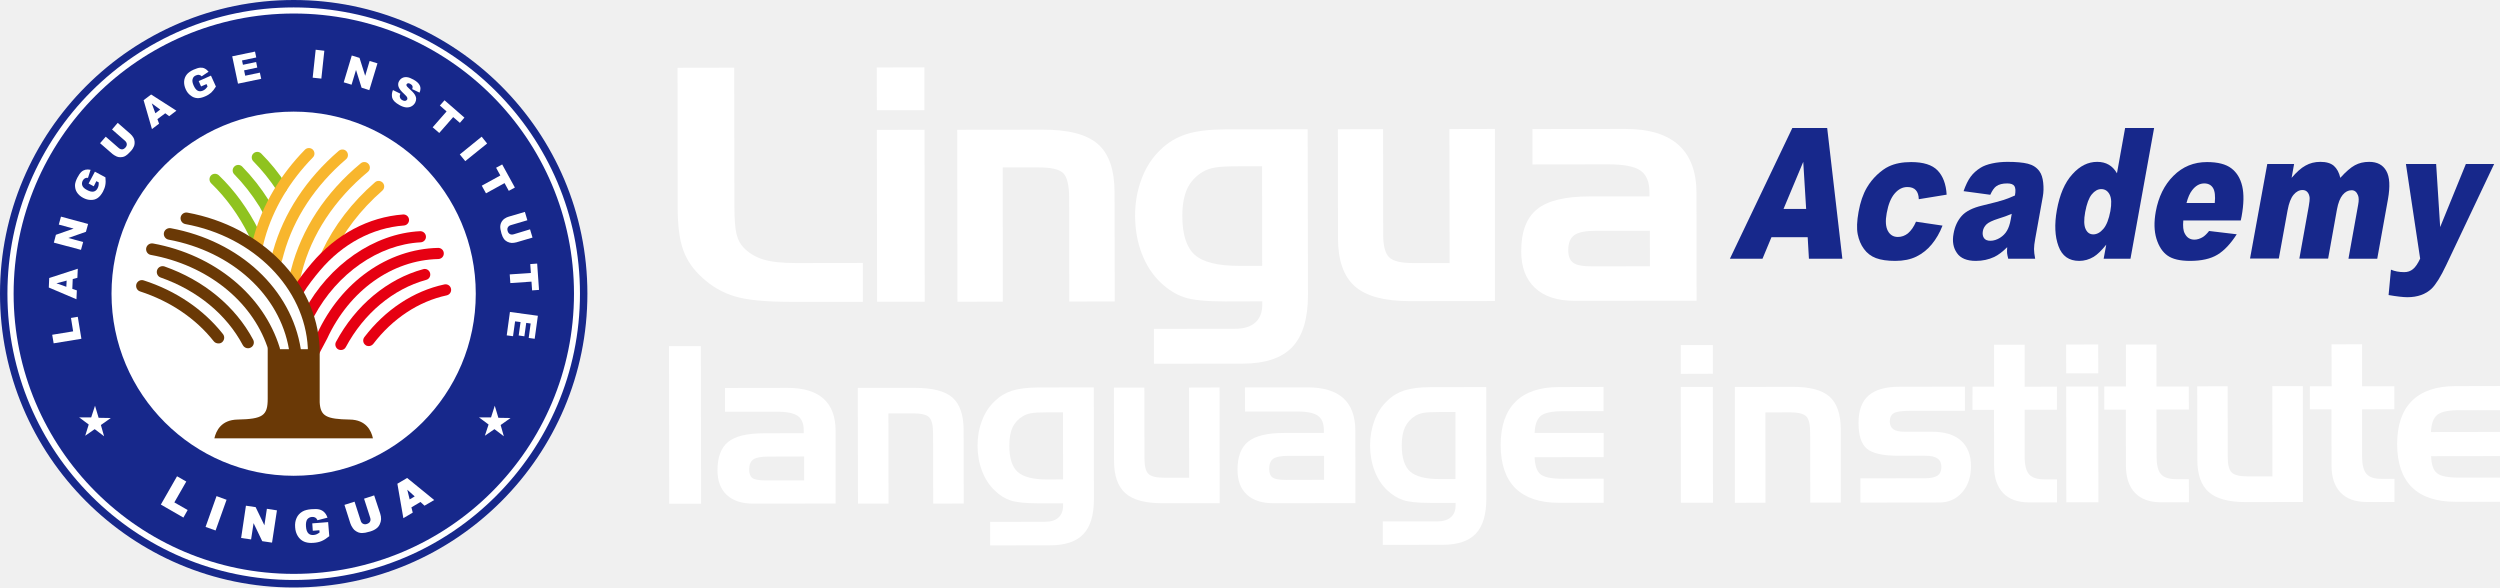
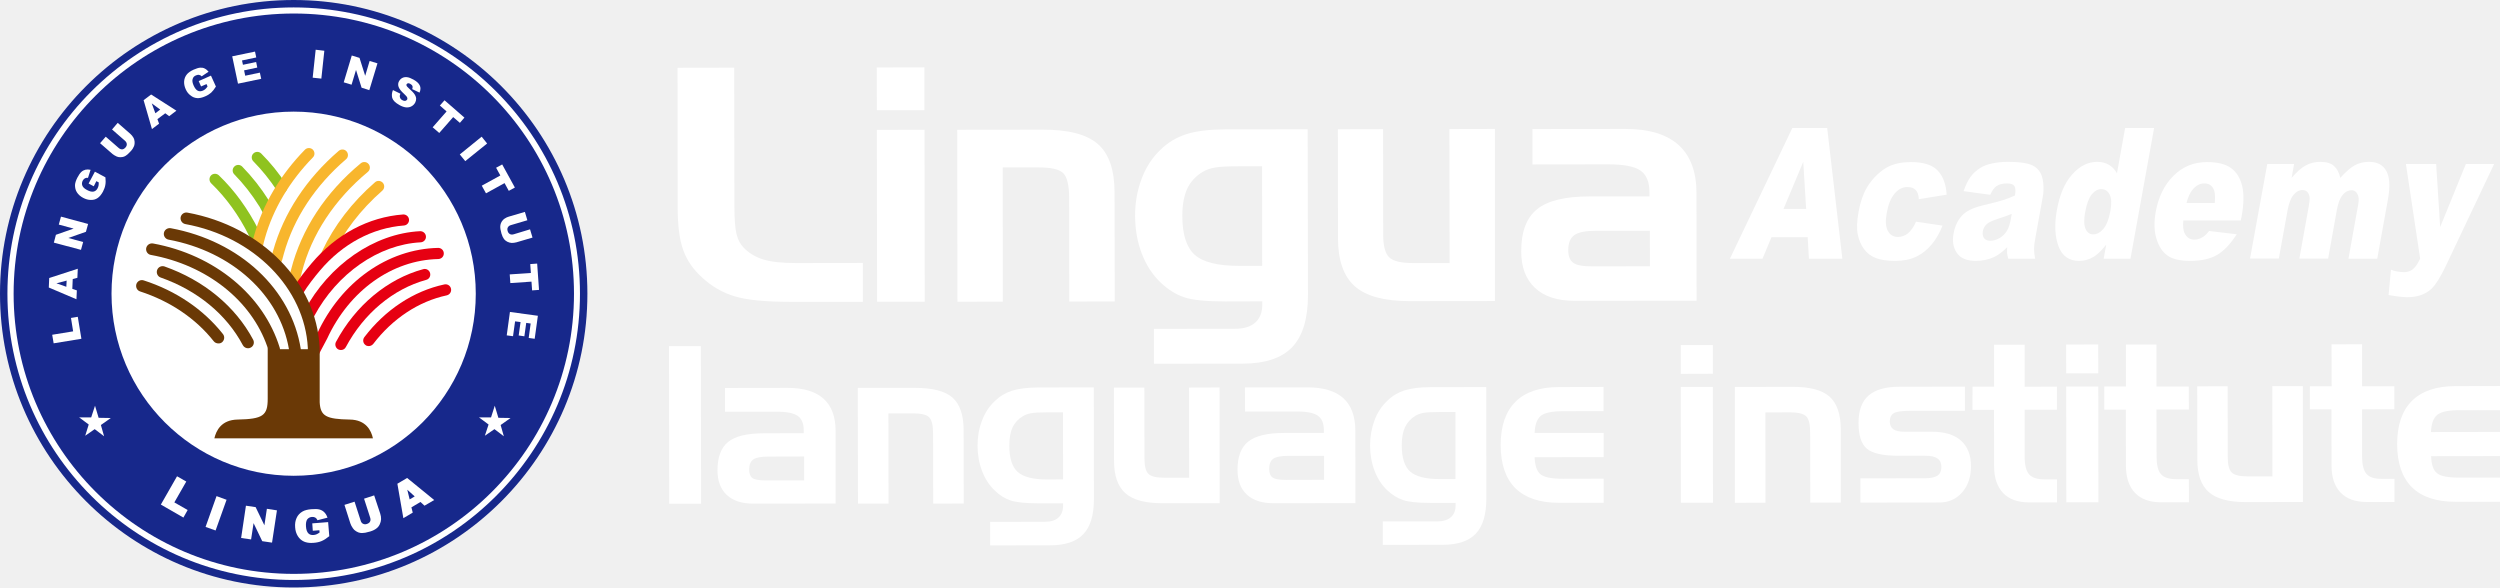
<svg xmlns="http://www.w3.org/2000/svg" viewBox="0 0 242.34 56.95">
  <g>
    <g>
-       <path fill="#17288B" d="M175.23,22.99h-3.51l-0.87,2.09h-3.16l6.05-12.67h3.38l1.47,12.67h-3.24L175.23,22.99z M175.08,20.25 l-0.28-4.56l-1.91,4.56H175.08z" />
-       <path fill="#17288B" d="M185.73,21.49l2.57,0.38c-0.27,0.7-0.62,1.3-1.04,1.81c-0.42,0.51-0.92,0.91-1.49,1.19 c-0.57,0.28-1.25,0.42-2.05,0.42c-0.77,0-1.39-0.09-1.87-0.27c-0.48-0.18-0.87-0.48-1.16-0.88c-0.3-0.4-0.5-0.88-0.61-1.43 c-0.11-0.55-0.08-1.27,0.08-2.17c0.17-0.95,0.44-1.73,0.81-2.36c0.27-0.46,0.6-0.87,0.99-1.24c0.39-0.36,0.77-0.64,1.14-0.81 c0.59-0.28,1.31-0.42,2.16-0.42c1.18,0,2.04,0.27,2.56,0.81c0.52,0.54,0.82,1.32,0.88,2.35l-2.7,0.44 c-0.01-0.39-0.11-0.69-0.29-0.88c-0.18-0.2-0.45-0.3-0.82-0.3c-0.46,0-0.87,0.21-1.23,0.63c-0.36,0.42-0.62,1.05-0.77,1.9 c-0.14,0.75-0.1,1.32,0.11,1.72c0.21,0.39,0.54,0.59,0.97,0.59c0.36,0,0.69-0.12,0.98-0.35 C185.27,22.34,185.52,21.98,185.73,21.49z" />
-       <path fill="#17288B" d="M192.93,18.88l-2.59-0.35c0.21-0.59,0.43-1.05,0.68-1.39c0.25-0.34,0.57-0.63,0.97-0.88 c0.29-0.18,0.66-0.32,1.13-0.42c0.46-0.1,0.96-0.15,1.48-0.15c0.83,0,1.49,0.06,1.97,0.18c0.48,0.12,0.86,0.36,1.13,0.74 c0.19,0.26,0.31,0.63,0.36,1.1c0.05,0.48,0.04,0.93-0.04,1.36l-0.73,4.05c-0.08,0.43-0.12,0.77-0.12,1.02 c0,0.25,0.04,0.56,0.11,0.94h-2.61c-0.06-0.24-0.1-0.42-0.11-0.54c-0.01-0.12-0.01-0.32,0.01-0.58c-0.44,0.44-0.86,0.76-1.26,0.95 c-0.54,0.25-1.13,0.38-1.78,0.38c-0.86,0-1.48-0.25-1.83-0.76c-0.36-0.51-0.47-1.13-0.33-1.88c0.12-0.7,0.39-1.27,0.79-1.72 c0.4-0.45,1.06-0.78,1.97-1c1.09-0.26,1.8-0.45,2.13-0.56c0.33-0.11,0.68-0.25,1.06-0.42c0.08-0.43,0.06-0.73-0.05-0.91 c-0.11-0.17-0.34-0.26-0.7-0.26c-0.45,0-0.81,0.09-1.07,0.28C193.3,18.21,193.11,18.48,192.93,18.88z M195.01,20.73 c-0.41,0.17-0.84,0.33-1.28,0.46c-0.6,0.19-0.99,0.38-1.17,0.56c-0.19,0.19-0.31,0.41-0.35,0.65c-0.05,0.28-0.01,0.5,0.11,0.68 c0.12,0.17,0.33,0.26,0.62,0.26c0.31,0,0.62-0.1,0.92-0.28c0.3-0.19,0.53-0.42,0.69-0.7c0.16-0.27,0.28-0.63,0.36-1.07 L195.01,20.73z" />
-       <path fill="#17288B" d="M208.81,12.41l-2.29,12.67h-2.6l0.25-1.36c-0.47,0.58-0.87,0.96-1.21,1.17c-0.45,0.27-0.92,0.4-1.41,0.4 c-0.99,0-1.66-0.47-2.01-1.43c-0.35-0.95-0.4-2.1-0.16-3.47c0.27-1.52,0.77-2.69,1.5-3.49c0.72-0.81,1.52-1.21,2.41-1.21 c0.43,0,0.81,0.09,1.13,0.28c0.32,0.19,0.58,0.46,0.79,0.83l0.79-4.39H208.81z M204.57,20.47c0.13-0.72,0.11-1.26-0.07-1.61 c-0.18-0.35-0.45-0.53-0.82-0.53c-0.32,0-0.63,0.17-0.91,0.51c-0.28,0.34-0.49,0.91-0.64,1.71c-0.14,0.75-0.12,1.3,0.04,1.65 c0.16,0.35,0.41,0.52,0.74,0.52c0.35,0,0.68-0.18,0.98-0.53C204.2,21.83,204.42,21.26,204.57,20.47z" />
-       <path fill="#17288B" d="M217.21,21.37h-5.57c-0.05,0.56-0.01,0.99,0.14,1.26c0.2,0.4,0.51,0.6,0.94,0.6 c0.27,0,0.55-0.09,0.83-0.26c0.17-0.11,0.37-0.3,0.59-0.58l2.68,0.32c-0.59,0.92-1.21,1.58-1.87,1.98c-0.66,0.4-1.55,0.6-2.66,0.6 c-0.96,0-1.69-0.17-2.17-0.51c-0.49-0.34-0.85-0.89-1.08-1.63c-0.23-0.75-0.25-1.62-0.07-2.63c0.26-1.43,0.83-2.6,1.72-3.48 c0.89-0.89,1.97-1.33,3.25-1.33c1.04,0,1.82,0.2,2.35,0.6c0.53,0.4,0.88,0.97,1.06,1.73c0.18,0.76,0.16,1.74-0.06,2.95 L217.21,21.37z M214.69,19.68c0.07-0.68,0.01-1.17-0.17-1.46c-0.18-0.29-0.46-0.44-0.85-0.44c-0.44,0-0.84,0.22-1.18,0.67 c-0.22,0.28-0.4,0.69-0.54,1.23H214.69z" />
-       <path fill="#17288B" d="M219.78,15.9h2.6l-0.24,1.34c0.48-0.56,0.92-0.96,1.35-1.19c0.42-0.24,0.9-0.36,1.44-0.36 c0.58,0,1.01,0.13,1.31,0.39c0.29,0.26,0.5,0.64,0.62,1.16c0.54-0.6,1.02-1.01,1.41-1.22c0.4-0.22,0.86-0.33,1.39-0.33 c0.78,0,1.33,0.29,1.66,0.88c0.33,0.58,0.38,1.5,0.16,2.74l-1.04,5.77h-2.79l0.94-5.23c0.08-0.41,0.07-0.72-0.02-0.93 c-0.13-0.32-0.33-0.48-0.61-0.48c-0.33,0-0.62,0.15-0.87,0.45c-0.25,0.3-0.44,0.78-0.56,1.44l-0.85,4.74h-2.79l0.91-5.06 c0.07-0.4,0.1-0.68,0.09-0.82c-0.02-0.23-0.09-0.42-0.21-0.56c-0.12-0.14-0.28-0.21-0.48-0.21c-0.32,0-0.61,0.15-0.87,0.46 c-0.26,0.31-0.45,0.8-0.58,1.5l-0.85,4.68h-2.79L219.78,15.9z" />
-       <path fill="#17288B" d="M233.22,15.9h2.93l0.39,6.11l2.49-6.11h2.74l-4.65,9.81c-0.53,1.12-1,1.87-1.41,2.27 c-0.58,0.55-1.37,0.83-2.35,0.83c-0.4,0-1.01-0.07-1.82-0.21l0.23-2.46c0.37,0.16,0.8,0.24,1.29,0.24c0.33,0,0.61-0.1,0.84-0.29 c0.24-0.19,0.47-0.53,0.7-1.02L233.22,15.9z" />
+       <path fill="#FFFFFF" d="M175.23,22.99h-3.51l-0.87,2.09h-3.16l6.05-12.67h3.38l1.47,12.67h-3.24L175.23,22.99z M175.08,20.25 l-0.28-4.56l-1.91,4.56H175.08z" />
+       <path fill="#FFFFFF" d="M185.73,21.49l2.57,0.38c-0.27,0.7-0.62,1.3-1.04,1.81c-0.42,0.51-0.92,0.91-1.49,1.19 c-0.57,0.28-1.25,0.42-2.05,0.42c-0.77,0-1.39-0.09-1.87-0.27c-0.48-0.18-0.87-0.48-1.16-0.88c-0.3-0.4-0.5-0.88-0.61-1.43 c-0.11-0.55-0.08-1.27,0.08-2.17c0.17-0.95,0.44-1.73,0.81-2.36c0.27-0.46,0.6-0.87,0.99-1.24c0.39-0.36,0.77-0.64,1.14-0.81 c0.59-0.28,1.31-0.42,2.16-0.42c1.18,0,2.04,0.27,2.56,0.81c0.52,0.54,0.82,1.32,0.88,2.35l-2.7,0.44 c-0.01-0.39-0.11-0.69-0.29-0.88c-0.18-0.2-0.45-0.3-0.82-0.3c-0.46,0-0.87,0.21-1.23,0.63c-0.36,0.42-0.62,1.05-0.77,1.9 c-0.14,0.75-0.1,1.32,0.11,1.72c0.21,0.39,0.54,0.59,0.97,0.59c0.36,0,0.69-0.12,0.98-0.35 C185.27,22.34,185.52,21.98,185.73,21.49z" />
+       <path fill="#FFFFFF" d="M192.93,18.88l-2.59-0.35c0.21-0.59,0.43-1.05,0.68-1.39c0.25-0.34,0.57-0.63,0.97-0.88 c0.29-0.18,0.66-0.32,1.13-0.42c0.46-0.1,0.96-0.15,1.48-0.15c0.83,0,1.49,0.06,1.97,0.18c0.48,0.12,0.86,0.36,1.13,0.74 c0.19,0.26,0.31,0.63,0.36,1.1c0.05,0.48,0.04,0.93-0.04,1.36l-0.73,4.05c-0.08,0.43-0.12,0.77-0.12,1.02 c0,0.25,0.04,0.56,0.11,0.94h-2.61c-0.06-0.24-0.1-0.42-0.11-0.54c-0.01-0.12-0.01-0.32,0.01-0.58c-0.44,0.44-0.86,0.76-1.26,0.95 c-0.54,0.25-1.13,0.38-1.78,0.38c-0.86,0-1.48-0.25-1.83-0.76c-0.36-0.51-0.47-1.13-0.33-1.88c0.12-0.7,0.39-1.27,0.79-1.72 c0.4-0.45,1.06-0.78,1.97-1c1.09-0.26,1.8-0.45,2.13-0.56c0.33-0.11,0.68-0.25,1.06-0.42c0.08-0.43,0.06-0.73-0.05-0.91 c-0.11-0.17-0.34-0.26-0.7-0.26c-0.45,0-0.81,0.09-1.07,0.28C193.3,18.21,193.11,18.48,192.93,18.88z M195.01,20.73 c-0.41,0.17-0.84,0.33-1.28,0.46c-0.6,0.19-0.99,0.38-1.17,0.56c-0.19,0.19-0.31,0.41-0.35,0.65c-0.05,0.28-0.01,0.5,0.11,0.68 c0.12,0.17,0.33,0.26,0.62,0.26c0.31,0,0.62-0.1,0.92-0.28c0.3-0.19,0.53-0.42,0.69-0.7c0.16-0.27,0.28-0.63,0.36-1.07 L195.01,20.73z" />
+       <path fill="#FFFFFF" d="M208.81,12.41l-2.29,12.67h-2.6l0.25-1.36c-0.47,0.58-0.87,0.96-1.21,1.17c-0.45,0.27-0.92,0.4-1.41,0.4 c-0.99,0-1.66-0.47-2.01-1.43c-0.35-0.95-0.4-2.1-0.16-3.47c0.27-1.52,0.77-2.69,1.5-3.49c0.72-0.81,1.52-1.21,2.41-1.21 c0.43,0,0.81,0.09,1.13,0.28c0.32,0.19,0.58,0.46,0.79,0.83l0.79-4.39H208.81z M204.57,20.47c0.13-0.72,0.11-1.26-0.07-1.61 c-0.18-0.35-0.45-0.53-0.82-0.53c-0.32,0-0.63,0.17-0.91,0.51c-0.28,0.34-0.49,0.91-0.64,1.71c-0.14,0.75-0.12,1.3,0.04,1.65 c0.16,0.35,0.41,0.52,0.74,0.52c0.35,0,0.68-0.18,0.98-0.53C204.2,21.83,204.42,21.26,204.57,20.47z" />
+       <path fill="#FFFFFF" d="M217.21,21.37h-5.57c-0.05,0.56-0.01,0.99,0.14,1.26c0.2,0.4,0.51,0.6,0.94,0.6 c0.27,0,0.55-0.09,0.83-0.26c0.17-0.11,0.37-0.3,0.59-0.58l2.68,0.32c-0.59,0.92-1.21,1.58-1.87,1.98c-0.66,0.4-1.55,0.6-2.66,0.6 c-0.96,0-1.69-0.17-2.17-0.51c-0.49-0.34-0.85-0.89-1.08-1.63c-0.23-0.75-0.25-1.62-0.07-2.63c0.26-1.43,0.83-2.6,1.72-3.48 c0.89-0.89,1.97-1.33,3.25-1.33c1.04,0,1.82,0.2,2.35,0.6c0.53,0.4,0.88,0.97,1.06,1.73c0.18,0.76,0.16,1.74-0.06,2.95 L217.21,21.37z M214.69,19.68c0.07-0.68,0.01-1.17-0.17-1.46c-0.18-0.29-0.46-0.44-0.85-0.44c-0.44,0-0.84,0.22-1.18,0.67 c-0.22,0.28-0.4,0.69-0.54,1.23H214.69z" />
+       <path fill="#FFFFFF" d="M219.78,15.9h2.6l-0.24,1.34c0.48-0.56,0.92-0.96,1.35-1.19c0.42-0.24,0.9-0.36,1.44-0.36 c0.58,0,1.01,0.13,1.31,0.39c0.29,0.26,0.5,0.64,0.62,1.16c0.54-0.6,1.02-1.01,1.41-1.22c0.4-0.22,0.86-0.33,1.39-0.33 c0.78,0,1.33,0.29,1.66,0.88c0.33,0.58,0.38,1.5,0.16,2.74l-1.04,5.77h-2.79l0.94-5.23c0.08-0.41,0.07-0.72-0.02-0.93 c-0.13-0.32-0.33-0.48-0.61-0.48c-0.33,0-0.62,0.15-0.87,0.45c-0.25,0.3-0.44,0.78-0.56,1.44l-0.85,4.74h-2.79l0.91-5.06 c0.07-0.4,0.1-0.68,0.09-0.82c-0.02-0.23-0.09-0.42-0.21-0.56c-0.12-0.14-0.28-0.21-0.48-0.21c-0.32,0-0.61,0.15-0.87,0.46 c-0.26,0.31-0.45,0.8-0.58,1.5l-0.85,4.68h-2.79L219.78,15.9z" />
+       <path fill="#FFFFFF" d="M233.22,15.9h2.93l0.39,6.11l2.49-6.11h2.74l-4.65,9.81c-0.53,1.12-1,1.87-1.41,2.27 c-0.58,0.55-1.37,0.83-2.35,0.83c-0.4,0-1.01-0.07-1.82-0.21l0.23-2.46c0.37,0.16,0.8,0.24,1.29,0.24c0.33,0,0.61-0.1,0.84-0.29 c0.24-0.19,0.47-0.53,0.7-1.02L233.22,15.9z" />
    </g>
    <g>
      <g>
        <g>
          <g>
            <g>
              <g>
                <path fill="#FFFFFF" d="M76.67,29.26c-2.43,0-4.25-0.17-5.43-0.53c-1.19-0.35-2.24-0.96-3.18-1.83 c-0.87-0.79-1.48-1.67-1.83-2.66c-0.36-0.99-0.54-2.37-0.54-4.17l-0.01-13.5l5.49-0.01l0.02,13.35c0,1.33,0.07,2.26,0.21,2.8 c0.14,0.55,0.37,0.98,0.7,1.31c0.52,0.54,1.16,0.91,1.92,1.14c0.76,0.23,1.81,0.34,3.15,0.34l6.47-0.01l0,3.77L76.67,29.26z" />
              </g>
            </g>
            <g>
              <g>
                <path fill="#FFFFFF" d="M89.61,10.68l-4.61,0l-0.01-4.14l4.62-0.01L89.61,10.68z M89.64,29.25l-4.62,0L85,12.59l4.62-0.01 L89.64,29.25z" />
              </g>
            </g>
            <g>
              <g>
                <path fill="#FFFFFF" d="M92.79,12.58l8.28-0.01c2.5-0.01,4.29,0.46,5.36,1.4c1.07,0.94,1.61,2.5,1.61,4.69l0.02,10.56 l-4.41,0.01l-0.01-10.02c0-1.25-0.2-2.06-0.58-2.43c-0.39-0.37-1.16-0.55-2.32-0.55l-3.54,0l0.01,13.01l-4.4,0.01 L92.79,12.58z" />
              </g>
            </g>
            <g>
              <g>
                <path fill="#FFFFFF" d="M126.79,28.6c0,2.28-0.51,3.97-1.52,5.04c-1.02,1.07-2.61,1.6-4.77,1.61l-8.64,0.01l0-3.38l7.88-0.01 c0.84,0,1.49-0.2,1.95-0.61c0.45-0.41,0.68-1,0.67-1.77v-0.28l-3.58,0.01c-1.86,0-3.19-0.13-4.01-0.41 c-0.81-0.28-1.56-0.75-2.26-1.42c-0.79-0.75-1.4-1.69-1.83-2.81c-0.43-1.12-0.64-2.34-0.65-3.65c0-1.29,0.21-2.49,0.64-3.61 c0.42-1.12,1.03-2.05,1.82-2.8c0.71-0.7,1.54-1.2,2.5-1.51c0.96-0.31,2.21-0.46,3.75-0.47l8.02-0.01L126.79,28.6z M120.06,25.77h2.29l-0.01-9.65l-2.29,0c-1.1,0-1.87,0.04-2.32,0.13c-0.44,0.08-0.83,0.22-1.16,0.42 c-0.68,0.41-1.17,0.96-1.49,1.63c-0.31,0.68-0.47,1.55-0.47,2.64c0,1.78,0.4,3.03,1.2,3.76 C116.61,25.41,118.03,25.77,120.06,25.77z" />
              </g>
            </g>
            <g>
              <g>
                <path fill="#FFFFFF" d="M144.91,29.18l-8.29,0.01c-2.44,0-4.2-0.48-5.29-1.44c-1.09-0.97-1.63-2.52-1.63-4.65l-0.01-10.57 l4.38-0.01l0.01,10.21c0,1.11,0.2,1.85,0.59,2.22c0.38,0.37,1.16,0.55,2.31,0.55l3.54,0l-0.02-12.99l4.41-0.01L144.91,29.18z " />
              </g>
            </g>
            <g>
              <g>
                <path fill="#FFFFFF" d="M148.55,12.51l9.02-0.01c2.28,0,3.99,0.52,5.15,1.56c1.15,1.04,1.73,2.6,1.73,4.65l0.01,10.44 l-11.83,0.01c-1.66,0-2.94-0.41-3.83-1.25c-0.89-0.83-1.34-2.01-1.34-3.55c0-1.9,0.51-3.25,1.54-4.08 c1.02-0.83,2.72-1.24,5.1-1.24l5.79,0v-0.42c0-0.99-0.29-1.68-0.87-2.09c-0.58-0.4-1.62-0.6-3.12-0.6l-7.35,0.01 L148.55,12.51z M154.42,25.82l5.52-0.01l-0.01-3.44l-5.19,0c-1.03,0-1.74,0.14-2.13,0.42c-0.39,0.28-0.59,0.76-0.59,1.45 c0,0.59,0.16,1,0.48,1.23C152.81,25.71,153.45,25.83,154.42,25.82z" />
              </g>
            </g>
          </g>
          <g>
            <g>
              <g>
                <path fill="#FFFFFF" d="M67.96,48.83l-3.09,0l-0.02-15.28l3.09,0L67.96,48.83z" />
              </g>
            </g>
            <g>
              <g>
                <path fill="#FFFFFF" d="M70.29,37.61l6.07-0.01c1.53,0,2.69,0.35,3.47,1.05c0.78,0.7,1.17,1.74,1.17,3.13L81,48.81 l-7.97,0.01c-1.12,0-1.97-0.28-2.58-0.84c-0.6-0.57-0.9-1.36-0.9-2.39c0-1.27,0.34-2.19,1.03-2.75 c0.69-0.56,1.83-0.83,3.43-0.84l3.9-0.01v-0.28c0-0.66-0.2-1.13-0.59-1.4c-0.39-0.27-1.09-0.41-2.09-0.4l-4.95,0V37.61z M74.24,46.57l3.71,0v-2.32l-3.49,0.01c-0.7,0-1.17,0.09-1.44,0.28c-0.27,0.19-0.4,0.52-0.4,0.98c0,0.4,0.11,0.67,0.32,0.83 C73.15,46.49,73.58,46.57,74.24,46.57z" />
              </g>
            </g>
            <g>
              <g>
                <path fill="#FFFFFF" d="M83.15,37.6l5.57,0c1.68,0,2.89,0.31,3.61,0.94c0.72,0.64,1.08,1.69,1.08,3.16l0.01,7.11l-2.96,0.01 l-0.01-6.75c0-0.84-0.13-1.38-0.39-1.63c-0.26-0.25-0.78-0.37-1.56-0.37l-2.38,0l0.01,8.75l-2.96,0L83.15,37.6z" />
              </g>
            </g>
            <g>
              <g>
                <path fill="#FFFFFF" d="M106.04,48.39c0,1.54-0.34,2.67-1.03,3.39c-0.68,0.72-1.76,1.08-3.21,1.08l-5.82,0.01l0-2.28 l5.31-0.01c0.56,0,1.01-0.13,1.31-0.41c0.3-0.27,0.46-0.67,0.45-1.19v-0.19l-2.41,0c-1.25,0-2.15-0.1-2.69-0.28 c-0.55-0.19-1.06-0.5-1.52-0.96c-0.53-0.5-0.95-1.14-1.23-1.89c-0.29-0.75-0.44-1.57-0.44-2.45c0-0.87,0.14-1.68,0.43-2.43 c0.28-0.75,0.69-1.38,1.23-1.89c0.48-0.47,1.04-0.81,1.69-1.02c0.64-0.2,1.48-0.3,2.52-0.31l5.4-0.01L106.04,48.39z M101.51,46.48l1.54-0.01l-0.01-6.5h-1.54c-0.74,0-1.26,0.03-1.56,0.09c-0.3,0.05-0.56,0.15-0.78,0.28 c-0.46,0.27-0.79,0.64-1.01,1.09c-0.21,0.46-0.31,1.05-0.31,1.78c0,1.2,0.27,2.04,0.8,2.53 C99.18,46.23,100.14,46.48,101.51,46.48z" />
              </g>
            </g>
            <g>
              <g>
                <path fill="#FFFFFF" d="M118.23,48.78l-5.58,0c-1.64,0-2.83-0.32-3.56-0.97c-0.73-0.65-1.1-1.69-1.1-3.13l-0.01-7.11l2.95,0 l0.01,6.87c0,0.75,0.13,1.25,0.39,1.5c0.26,0.25,0.78,0.37,1.56,0.37l2.38,0l-0.01-8.74l2.96-0.01L118.23,48.78z" />
              </g>
            </g>
            <g>
              <g>
                <path fill="#FFFFFF" d="M120.68,37.55l6.07,0c1.54,0,2.69,0.35,3.47,1.05c0.77,0.7,1.16,1.75,1.16,3.14l0.01,7.03l-7.96,0.01 c-1.11,0-1.97-0.28-2.57-0.84c-0.6-0.56-0.9-1.36-0.9-2.39c0-1.27,0.34-2.19,1.03-2.74c0.69-0.55,1.84-0.84,3.44-0.84h3.9 v-0.28c0-0.67-0.2-1.13-0.59-1.4c-0.39-0.27-1.09-0.41-2.1-0.4l-4.95,0L120.68,37.55z M124.64,46.52l3.71-0.01l0-2.32 l-3.49,0c-0.69,0-1.17,0.09-1.44,0.28c-0.26,0.19-0.39,0.52-0.39,0.98c0,0.4,0.1,0.67,0.32,0.83 C123.55,46.44,123.98,46.52,124.64,46.52z" />
              </g>
            </g>
            <g>
              <g>
                <path fill="#FFFFFF" d="M144.08,48.34c0,1.54-0.34,2.67-1.02,3.39c-0.68,0.72-1.76,1.08-3.21,1.08l-5.81,0.01l0-2.28l5.3,0 c0.57,0,1-0.14,1.31-0.41c0.31-0.28,0.46-0.67,0.45-1.19v-0.19l-2.41,0c-1.25,0-2.15-0.09-2.7-0.28 c-0.55-0.19-1.05-0.51-1.52-0.95c-0.53-0.5-0.94-1.13-1.23-1.9c-0.29-0.75-0.43-1.57-0.43-2.45c0-0.86,0.15-1.67,0.43-2.43 c0.28-0.75,0.7-1.38,1.23-1.88c0.48-0.48,1.04-0.81,1.68-1.02c0.65-0.2,1.49-0.31,2.52-0.31l5.4-0.01L144.08,48.34z M139.55,46.44h1.54l0-6.5l-1.54,0c-0.74,0-1.26,0.03-1.56,0.08c-0.3,0.06-0.56,0.15-0.78,0.28 c-0.46,0.28-0.79,0.65-1.01,1.1c-0.21,0.45-0.32,1.04-0.32,1.77c0,1.2,0.27,2.04,0.8,2.53 C137.23,46.19,138.18,46.44,139.55,46.44z" />
              </g>
            </g>
            <g>
              <g>
                <path fill="#FFFFFF" d="M151.12,48.74c-1.86,0-3.26-0.47-4.22-1.41c-0.95-0.95-1.43-2.34-1.43-4.19 c0-1.84,0.48-3.24,1.43-4.19c0.95-0.95,2.36-1.43,4.21-1.43l4.33-0.01v2.34l-3.92,0.01c-1.07,0-1.8,0.15-2.16,0.45 c-0.37,0.31-0.57,0.86-0.6,1.66l6.69,0l0,2.34l-6.69,0.01c0.03,0.81,0.21,1.35,0.56,1.65c0.35,0.29,1.07,0.44,2.19,0.44 l3.94-0.01v2.34L151.12,48.74z" />
              </g>
            </g>
            <g>
              <g>
                <path fill="#FFFFFF" d="M166.04,36.23l-3.11,0.01v-2.79l3.11,0L166.04,36.23z M166.05,48.73l-3.11,0l-0.01-11.22l3.11,0 L166.05,48.73z" />
              </g>
            </g>
            <g>
              <g>
                <path fill="#FFFFFF" d="M168.17,37.51l5.57-0.01c1.69-0.01,2.89,0.31,3.61,0.95c0.72,0.64,1.08,1.69,1.09,3.16l0,7.11h-2.96 l-0.01-6.74c0-0.84-0.13-1.39-0.39-1.63c-0.26-0.25-0.78-0.38-1.57-0.38l-2.38,0.01l0.01,8.75l-2.97,0.01L168.17,37.51z" />
              </g>
            </g>
            <g>
              <g>
                <path fill="#FFFFFF" d="M180.36,46.37l6.25-0.01c0.55,0,0.96-0.09,1.21-0.26c0.25-0.17,0.37-0.45,0.37-0.83 c0-0.38-0.13-0.66-0.38-0.83c-0.26-0.18-0.66-0.27-1.21-0.26h-2.56c-1.52,0-2.54-0.23-3.08-0.69 c-0.54-0.47-0.8-1.29-0.8-2.48c-0.01-1.2,0.32-2.09,0.96-2.66c0.65-0.57,1.64-0.86,2.99-0.86l6.36-0.01v2.34l-5.23,0 c-0.86,0-1.41,0.08-1.66,0.23c-0.25,0.15-0.39,0.42-0.39,0.8c0,0.34,0.11,0.6,0.34,0.76c0.23,0.16,0.58,0.24,1.07,0.24 l2.68,0c1.23,0,2.17,0.29,2.81,0.86c0.64,0.58,0.97,1.4,0.97,2.48c0,1.04-0.29,1.89-0.86,2.54 c-0.57,0.65-1.31,0.98-2.21,0.98l-7.65,0.01V46.37z" />
              </g>
            </g>
            <g>
              <g>
                <path fill="#FFFFFF" d="M191.21,37.48l2.09,0l0-4.06l2.96,0l0,4.07l3.13-0.01l0,2.24l-3.13,0l0,4.53 c0,0.83,0.15,1.41,0.43,1.73c0.29,0.32,0.78,0.49,1.49,0.49h1.22v2.23h-2.7c-1.1,0-1.94-0.3-2.52-0.9 c-0.58-0.61-0.88-1.48-0.88-2.6l-0.01-5.47l-2.09,0L191.21,37.48z" />
              </g>
            </g>
            <g>
              <g>
                <path fill="#FFFFFF" d="M203.4,36.19h-3.11l-0.01-2.79l3.11-0.01L203.4,36.19z M203.41,48.69l-3.11,0l-0.01-11.22l3.11,0 L203.41,48.69z" />
              </g>
            </g>
            <g>
              <g>
                <path fill="#FFFFFF" d="M203.99,37.46h2.09l0-4.06l2.96,0l0,4.07l3.13,0l0.01,2.23h-3.14l0.01,4.54 c0,0.83,0.14,1.41,0.43,1.73c0.28,0.32,0.78,0.48,1.48,0.48h1.22l0.01,2.24l-2.71,0c-1.09,0-1.93-0.3-2.52-0.91 c-0.58-0.61-0.87-1.47-0.88-2.6l-0.01-5.47h-2.09V37.46z" />
              </g>
            </g>
            <g>
              <g>
                <path fill="#FFFFFF" d="M223.24,48.66l-5.58,0.01c-1.64,0-2.83-0.33-3.56-0.98c-0.73-0.65-1.1-1.69-1.1-3.13l-0.01-7.11 l2.95-0.01l0.01,6.87c0,0.75,0.13,1.25,0.39,1.5c0.27,0.25,0.78,0.37,1.56,0.37l2.38,0l-0.01-8.75h2.96L223.24,48.66z" />
              </g>
            </g>
            <g>
              <g>
                <path fill="#FFFFFF" d="M223.93,37.44l2.09,0l-0.01-4.06l2.96-0.01l0,4.07l3.13,0l0,2.23l-3.13,0.01l0,4.53 c0,0.83,0.15,1.41,0.43,1.73c0.28,0.33,0.78,0.48,1.49,0.48h1.22l0,2.24h-2.7c-1.09,0-1.94-0.3-2.52-0.91 c-0.58-0.61-0.88-1.47-0.88-2.6l-0.01-5.47h-2.09V37.44z" />
              </g>
            </g>
            <g>
              <g>
                <path fill="#FFFFFF" d="M238.02,48.64c-1.86,0-3.27-0.47-4.22-1.41c-0.95-0.95-1.43-2.34-1.43-4.18 c0-1.84,0.48-3.24,1.43-4.19c0.96-0.95,2.36-1.43,4.21-1.43l4.33-0.01v2.34l-3.92,0c-1.08,0-1.79,0.15-2.17,0.46 c-0.37,0.31-0.57,0.86-0.6,1.66l6.69-0.01v2.34l-6.68,0.01c0.03,0.8,0.21,1.35,0.56,1.64c0.34,0.3,1.07,0.44,2.19,0.44 l3.94,0l0,2.34L238.02,48.64z" />
              </g>
            </g>
          </g>
        </g>
      </g>
      <g>
        <g>
          <g>
            <g>
              <g>
                <path fill="#FFFFFF" d="M56.59,28.47C56.59,44,44,56.58,28.47,56.58C12.95,56.58,0.36,44,0.36,28.47 c0-15.53,12.59-28.11,28.11-28.11C44,0.36,56.59,12.94,56.59,28.47z" />
                <path fill="#17288B" d="M28.47,56.95C12.77,56.95,0,44.17,0,28.47C0,12.77,12.77,0,28.47,0c15.7,0,28.47,12.77,28.47,28.47 C56.95,44.17,44.17,56.95,28.47,56.95z M28.47,0.72c-15.3,0-27.75,12.45-27.75,27.75c0,15.3,12.45,27.75,27.75,27.75 c15.3,0,27.75-12.45,27.75-27.75C56.23,13.17,43.78,0.72,28.47,0.72z" />
              </g>
              <path fill="#17288B" d="M55.64,28.47c0,15-12.16,27.16-27.16,27.16c-15,0-27.16-12.16-27.16-27.16 c0-15,12.16-27.16,27.16-27.16C43.47,1.31,55.64,13.47,55.64,28.47z" />
            </g>
            <path fill="#FFFFFF" d="M46.12,28.47c0,9.75-7.9,17.65-17.65,17.65c-9.75,0-17.66-7.91-17.66-17.65 c0-9.75,7.91-17.65,17.66-17.65C38.22,10.82,46.12,18.72,46.12,28.47z" />
            <g>
              <path fill="#FFFFFF" d="M8.6,41.15l-0.93-0.69l1.17,0l0.37-1.13l0.35,1.17l1.18,0.02l-0.96,0.68l0.31,1.09l-0.91-0.69 l-0.92,0.64L8.6,41.15z" />
              <path fill="#FFFFFF" d="M47.36,41.15l-0.93-0.69l1.17,0l0.36-1.13l0.35,1.17l1.18,0.02l-0.96,0.68l0.31,1.09l-0.91-0.69 l-0.93,0.64L47.36,41.15z" />
              <path fill="#FFFFFF" d="M5.2,33.28l-0.14-0.83l2.03-0.33l-0.21-1.3l0.66-0.11l0.35,2.13L5.2,33.28z" />
              <path fill="#FFFFFF" d="M7.05,27.05l-0.04,0.95l0.44,0.15l-0.04,0.86l-2.68-1.14l0.04-0.92l2.77-0.9l-0.04,0.88L7.05,27.05z M6.46,27.2l-0.99,0.26l0.96,0.34L6.46,27.2z" />
              <path fill="#FFFFFF" d="M5.22,23.52l0.2-0.76l1.72-0.6L5.7,21.77l0.21-0.77l2.63,0.71l-0.21,0.76l-1.71,0.6l1.44,0.39 l-0.21,0.76L5.22,23.52z" />
              <path fill="#FFFFFF" d="M9.09,18.06l-0.5-0.27l0.61-1.15l1.02,0.55c0.03,0.3,0.03,0.54-0.01,0.74 c-0.03,0.2-0.11,0.41-0.23,0.65c-0.16,0.29-0.33,0.49-0.52,0.62c-0.19,0.13-0.41,0.19-0.66,0.18c-0.25,0-0.49-0.07-0.74-0.2 c-0.26-0.14-0.46-0.31-0.6-0.53c-0.14-0.21-0.19-0.45-0.19-0.71c0.01-0.2,0.09-0.45,0.23-0.72c0.14-0.27,0.27-0.45,0.39-0.56 c0.12-0.11,0.25-0.17,0.4-0.21c0.15-0.03,0.31-0.03,0.49,0.01l-0.25,0.78c-0.11-0.02-0.2,0-0.29,0.04 c-0.09,0.05-0.16,0.12-0.22,0.23c-0.08,0.16-0.1,0.32-0.04,0.48c0.06,0.16,0.21,0.3,0.46,0.43c0.26,0.14,0.47,0.19,0.64,0.15 c0.16-0.04,0.29-0.14,0.38-0.32c0.04-0.08,0.07-0.16,0.09-0.25c0.02-0.09,0.02-0.2,0.02-0.32l-0.23-0.12L9.09,18.06z" />
              <path fill="#FFFFFF" d="M10.86,12.55l0.55-0.64l1.22,1.06c0.12,0.11,0.22,0.23,0.29,0.35c0.08,0.13,0.12,0.28,0.13,0.43 c0.01,0.15-0.01,0.28-0.05,0.4c-0.06,0.16-0.17,0.34-0.32,0.5c-0.09,0.1-0.19,0.2-0.31,0.31c-0.12,0.1-0.23,0.18-0.34,0.22 c-0.11,0.04-0.23,0.06-0.37,0.06c-0.13,0-0.25-0.02-0.35-0.07c-0.16-0.08-0.3-0.15-0.4-0.24L9.7,13.88l0.55-0.63l1.25,1.09 c0.11,0.1,0.23,0.14,0.34,0.14c0.12-0.01,0.22-0.07,0.32-0.18c0.1-0.11,0.14-0.22,0.13-0.34c-0.01-0.12-0.07-0.22-0.18-0.32 L10.86,12.55z" />
              <path fill="#FFFFFF" d="M16.02,10.98l-0.76,0.57l0.16,0.44l-0.69,0.52l-0.81-2.8l0.73-0.55l2.45,1.57l-0.7,0.53L16.02,10.98z M15.53,10.62l-0.82-0.6l0.35,0.96L15.53,10.62z" />
              <path fill="#FFFFFF" d="M19.49,8.38l-0.23-0.52l1.19-0.53l0.48,1.06c-0.16,0.26-0.31,0.45-0.46,0.59 c-0.15,0.13-0.34,0.26-0.58,0.36c-0.29,0.13-0.56,0.19-0.79,0.17c-0.23-0.02-0.44-0.1-0.63-0.26C18.27,9.11,18.11,8.9,18,8.65 c-0.12-0.27-0.17-0.53-0.15-0.78c0.02-0.25,0.11-0.48,0.28-0.68c0.13-0.15,0.34-0.3,0.62-0.43c0.28-0.12,0.49-0.19,0.65-0.2 c0.16-0.01,0.31,0.01,0.44,0.08c0.13,0.06,0.26,0.17,0.38,0.31L19.55,7.4c-0.07-0.08-0.16-0.13-0.25-0.14 c-0.09-0.02-0.2,0-0.31,0.05c-0.17,0.07-0.28,0.19-0.32,0.36c-0.05,0.16-0.01,0.37,0.1,0.62c0.12,0.27,0.26,0.44,0.41,0.51 c0.15,0.07,0.32,0.06,0.5-0.02c0.09-0.04,0.16-0.09,0.23-0.15c0.06-0.06,0.14-0.14,0.21-0.25l-0.1-0.23L19.49,8.38z" />
              <path fill="#FFFFFF" d="M22.51,5.46L24.72,5l0.12,0.57l-1.38,0.29l0.09,0.42l1.28-0.27l0.11,0.54l-1.28,0.27l0.11,0.52 l1.42-0.3l0.13,0.6l-2.25,0.47L22.51,5.46z" />
              <path fill="#FFFFFF" d="M30.6,4.82l0.84,0.1l-0.29,2.7l-0.84-0.09L30.6,4.82z" />
              <path fill="#FFFFFF" d="M34.1,5.38l0.75,0.23l0.55,1.74l0.43-1.44l0.76,0.23l-0.79,2.6L35.05,8.5l-0.54-1.72l-0.43,1.43 l-0.76-0.23L34.1,5.38z" />
              <path fill="#FFFFFF" d="M38.09,8.73l0.72,0.35c-0.05,0.12-0.07,0.23-0.05,0.31c0.02,0.14,0.1,0.25,0.24,0.32 c0.1,0.06,0.2,0.08,0.28,0.07c0.08-0.02,0.14-0.06,0.18-0.12c0.04-0.06,0.04-0.13,0.01-0.21c-0.03-0.08-0.13-0.19-0.3-0.35 c-0.28-0.25-0.46-0.48-0.53-0.67c-0.07-0.2-0.06-0.39,0.05-0.58c0.07-0.12,0.17-0.22,0.3-0.29c0.13-0.07,0.29-0.1,0.46-0.08 c0.18,0.02,0.39,0.1,0.64,0.24c0.3,0.17,0.5,0.35,0.6,0.56c0.1,0.2,0.09,0.43-0.02,0.7l-0.71-0.34 c0.04-0.12,0.05-0.22,0.02-0.3c-0.03-0.08-0.1-0.15-0.21-0.21c-0.08-0.05-0.16-0.07-0.22-0.06c-0.06,0.02-0.11,0.05-0.14,0.1 c-0.02,0.04-0.02,0.08,0,0.14c0.02,0.05,0.08,0.12,0.2,0.23c0.28,0.25,0.47,0.44,0.57,0.59c0.1,0.15,0.15,0.29,0.16,0.43 c0,0.14-0.03,0.27-0.1,0.4c-0.09,0.15-0.2,0.27-0.36,0.35c-0.15,0.09-0.33,0.11-0.52,0.1c-0.19-0.02-0.4-0.09-0.63-0.22 c-0.41-0.23-0.64-0.46-0.71-0.7C37.96,9.24,37.98,8.99,38.09,8.73z" />
              <path fill="#FFFFFF" d="M43.09,9.72l1.93,1.68l-0.44,0.51l-0.65-0.56l-1.35,1.54l-0.64-0.55l1.35-1.54l-0.65-0.57L43.09,9.72z " />
              <path fill="#FFFFFF" d="M46.69,13.25l0.53,0.66l-2.12,1.71l-0.53-0.65L46.69,13.25z" />
              <path fill="#FFFFFF" d="M48.68,15.94l1.23,2.24l-0.59,0.32l-0.41-0.75l-1.8,0.99L46.7,18l1.8-0.99l-0.41-0.75L48.68,15.94z" />
              <path fill="#FFFFFF" d="M51.38,22.23l0.24,0.8l-1.56,0.46c-0.15,0.04-0.31,0.06-0.46,0.06c-0.15-0.01-0.29-0.05-0.43-0.12 c-0.13-0.07-0.24-0.16-0.31-0.25c-0.1-0.14-0.19-0.32-0.25-0.54c-0.04-0.13-0.07-0.27-0.1-0.43c-0.02-0.15-0.03-0.29,0-0.41 c0.02-0.12,0.07-0.23,0.14-0.34c0.08-0.12,0.16-0.2,0.25-0.26c0.15-0.1,0.29-0.17,0.42-0.2l1.56-0.46l0.24,0.81l-1.59,0.47 c-0.14,0.04-0.24,0.11-0.3,0.22c-0.06,0.1-0.06,0.22-0.02,0.36c0.04,0.14,0.12,0.24,0.22,0.29c0.1,0.06,0.22,0.06,0.37,0.02 L51.38,22.23z" />
              <path fill="#FFFFFF" d="M52.07,25.55l0.18,2.55l-0.67,0.05l-0.06-0.85l-2.05,0.14l-0.06-0.84l2.05-0.14l-0.06-0.86 L52.07,25.55z" />
              <path fill="#FFFFFF" d="M52.14,30.61l-0.31,2.23l-0.58-0.08l0.19-1.4l-0.43-0.06l-0.18,1.3l-0.55-0.08l0.18-1.3l-0.53-0.07 l-0.2,1.44l-0.61-0.08l0.31-2.27L52.14,30.61z" />
            </g>
            <g>
              <polygon fill="#FFFFFF" points="18.04,46.71 18.06,46.68 17.2,46.19 17.16,46.17 15.61,48.88 15.59,48.91 17.74,50.15 17.78,50.17 18.19,49.44 16.9,48.7 " />
              <polygon fill="#FFFFFF" points="19.94,51.04 19.93,51.08 20.86,51.41 20.9,51.42 21.95,48.48 21.97,48.45 20.99,48.09 " />
              <polygon fill="#FFFFFF" points="25.63,50.92 24.79,49.18 24.79,49.16 23.84,49.02 23.38,52.11 23.37,52.15 24.34,52.29 24.58,50.71 25.41,52.44 25.42,52.46 26.37,52.6 26.84,49.51 26.84,49.47 25.87,49.32 " />
              <path fill="#FFFFFF" d="M31.82,50.61l-1.51,0.12l-0.04,0l0.05,0.72l0.64-0.05l0.02,0.22c-0.11,0.08-0.21,0.13-0.29,0.17 c-0.09,0.04-0.18,0.06-0.29,0.07c-0.21,0.02-0.38-0.03-0.51-0.16c-0.13-0.13-0.21-0.35-0.23-0.67 c-0.02-0.3,0.02-0.53,0.12-0.68c0.11-0.14,0.25-0.22,0.45-0.24c0.13-0.01,0.24,0.01,0.33,0.06c0.09,0.05,0.15,0.13,0.2,0.23 l0.01,0.03l0.98-0.25l-0.02-0.04c-0.07-0.2-0.17-0.36-0.3-0.49c-0.13-0.13-0.28-0.21-0.46-0.26 c-0.18-0.05-0.43-0.06-0.79-0.03c-0.36,0.03-0.64,0.1-0.85,0.22c-0.26,0.15-0.46,0.36-0.58,0.63 c-0.12,0.26-0.17,0.57-0.14,0.91c0.02,0.32,0.11,0.61,0.26,0.85c0.15,0.24,0.35,0.42,0.6,0.53c0.19,0.08,0.42,0.13,0.69,0.13 c0.08,0,0.16,0,0.24-0.01c0.3-0.02,0.56-0.08,0.77-0.17c0.22-0.09,0.46-0.24,0.73-0.46l0.02-0.01l-0.11-1.33L31.82,50.61z" />
              <path fill="#FFFFFF" d="M36.27,48.02l-0.98,0.32l0.59,1.83c0.05,0.15,0.05,0.28-0.01,0.39c-0.05,0.11-0.16,0.18-0.3,0.23 c-0.14,0.05-0.27,0.04-0.38-0.02c-0.11-0.05-0.19-0.16-0.23-0.31l-0.59-1.83l-0.98,0.31l0.57,1.79 c0.05,0.15,0.13,0.31,0.25,0.48c0.07,0.11,0.18,0.21,0.31,0.29c0.14,0.09,0.28,0.14,0.41,0.16c0.06,0.01,0.12,0.01,0.18,0.01 c0.09,0,0.19-0.01,0.3-0.03c0.18-0.04,0.34-0.08,0.48-0.12c0.26-0.08,0.46-0.18,0.62-0.31c0.12-0.09,0.22-0.21,0.3-0.38 c0.08-0.16,0.12-0.33,0.13-0.5c0-0.18-0.02-0.36-0.08-0.53L36.27,48.02z" />
              <path fill="#FFFFFF" d="M39.49,46.35l-0.02-0.02l-0.95,0.56l0.57,3.28l0.01,0.06l0.91-0.54l-0.13-0.51l0.88-0.52l0.39,0.36 l0.94-0.55L39.49,46.35z M40.2,48.12l-0.49,0.29l-0.23-0.94L40.2,48.12z" />
            </g>
          </g>
          <g>
            <g>
              <g>
                <path fill="#8FC31F" d="M27.3,18.73c-0.17,0-0.35-0.09-0.45-0.25c-0.68-1.03-1.45-1.99-2.29-2.84 c-0.21-0.21-0.21-0.56,0-0.76c0.21-0.21,0.55-0.21,0.76,0c0.9,0.9,1.72,1.91,2.43,3.01c0.16,0.25,0.09,0.58-0.16,0.75 C27.5,18.69,27.4,18.73,27.3,18.73z" />
              </g>
            </g>
            <g>
              <g>
                <path fill="#8FC31F" d="M25.89,20.79c-0.18,0-0.36-0.09-0.46-0.26c-0.02-0.03-0.08-0.14-0.14-0.25 c-0.05-0.1-0.1-0.19-0.12-0.23l-0.05-0.07c-0.7-1.13-1.51-2.16-2.41-3.08c-0.21-0.21-0.21-0.55,0.01-0.76 c0.21-0.21,0.56-0.2,0.76,0.01c0.95,0.97,1.81,2.06,2.56,3.25l0.05,0.09c0.02,0.03,0.09,0.16,0.15,0.28 c0.05,0.09,0.09,0.17,0.11,0.2c0.15,0.25,0.07,0.59-0.19,0.74C26.08,20.77,25.98,20.79,25.89,20.79z" />
              </g>
            </g>
            <g>
              <g>
                <path fill="#8FC31F" d="M24.69,23.31c-0.2,0-0.39-0.11-0.48-0.3c-0.03-0.07-0.07-0.14-0.1-0.21 c-0.96-1.93-2.18-3.62-3.64-5.03c-0.21-0.21-0.22-0.55-0.01-0.77C20.66,16.8,21,16.79,21.22,17 c1.55,1.49,2.84,3.29,3.86,5.32c0.04,0.07,0.07,0.15,0.11,0.22c0.13,0.27,0.02,0.59-0.25,0.72 C24.85,23.29,24.77,23.31,24.69,23.31z" />
              </g>
            </g>
          </g>
          <g>
            <g>
              <g>
                <path fill="#F8B62D" d="M25,24.12c-0.04,0-0.08-0.01-0.13-0.01c-0.29-0.07-0.47-0.36-0.4-0.65c0.02-0.07,0.04-0.15,0.05-0.23 c0.04-0.14,0.08-0.29,0.12-0.43c0.85-3.01,2.55-5.87,4.92-8.29c0.21-0.21,0.55-0.21,0.76-0.01c0.21,0.21,0.22,0.55,0.01,0.76 c-2.24,2.29-3.85,4.99-4.65,7.83c-0.04,0.14-0.07,0.27-0.11,0.41c-0.02,0.07-0.04,0.14-0.05,0.22 C25.46,23.96,25.24,24.12,25,24.12z" />
              </g>
            </g>
            <g>
              <g>
                <path fill="#F8B62D" d="M26.81,25.65c-0.05,0-0.1-0.01-0.14-0.02c-0.29-0.08-0.46-0.38-0.38-0.66 c0.02-0.05,0.17-0.63,0.19-0.68c1.02-3.63,3.22-6.97,6.36-9.67c0.23-0.19,0.57-0.17,0.76,0.06c0.19,0.23,0.17,0.57-0.06,0.76 c-2.98,2.56-5.06,5.71-6.02,9.14c-0.01,0.05-0.17,0.62-0.18,0.66C27.26,25.49,27.05,25.65,26.81,25.65z" />
              </g>
            </g>
            <g>
              <g>
                <path fill="#F8B62D" d="M28.53,27.64c-0.04,0-0.08,0-0.13-0.01c-0.29-0.07-0.47-0.36-0.4-0.65c0.02-0.08,0.2-0.79,0.22-0.86 c1-3.9,3.33-7.46,6.75-10.29c0.23-0.19,0.57-0.16,0.76,0.07c0.19,0.23,0.16,0.57-0.07,0.76c-3.24,2.69-5.46,6.06-6.4,9.73 c-0.02,0.07-0.19,0.77-0.21,0.84C28.99,27.48,28.77,27.64,28.53,27.64z" />
              </g>
            </g>
            <g>
              <g>
                <path fill="#F8B62D" d="M31.71,25.12c-0.08,0-0.16-0.02-0.23-0.05c-0.27-0.13-0.39-0.45-0.26-0.72 c1.18-2.49,2.9-4.74,5.13-6.68c0.22-0.2,0.56-0.17,0.76,0.05c0.2,0.23,0.17,0.57-0.05,0.76c-2.11,1.85-3.74,3.98-4.86,6.33 C32.11,25.01,31.92,25.12,31.71,25.12z" />
              </g>
            </g>
          </g>
          <g>
            <g>
              <g>
                <g>
                  <g>
                    <g>
                      <path fill="#E60012" d="M28.92,28.7c-0.09,0-0.19-0.02-0.28-0.08c-0.25-0.15-0.34-0.48-0.19-0.74 c0.44-0.74,1.2-1.7,1.75-2.35c2.37-2.81,5.52-4.49,8.87-4.74c0.3-0.02,0.56,0.2,0.58,0.5c0.02,0.29-0.2,0.55-0.5,0.57 c-3.06,0.23-5.95,1.78-8.13,4.36c-0.51,0.6-1.23,1.52-1.64,2.21C29.28,28.61,29.1,28.7,28.92,28.7z" />
                    </g>
                  </g>
                  <g>
                    <g>
                      <path fill="#E60012" d="M29.93,31.03c-0.08,0-0.17-0.02-0.25-0.06c-0.26-0.14-0.37-0.46-0.23-0.73l0.07-0.13 c2.38-4.43,6.73-7.47,11.2-7.7c0.29-0.01,0.55,0.21,0.57,0.51c0.02,0.3-0.21,0.55-0.51,0.57 c-4.1,0.21-8.11,3.04-10.31,7.13l-0.06,0.12C30.31,30.93,30.12,31.03,29.93,31.03z" />
                    </g>
                  </g>
                  <g>
                    <g>
                      <path fill="#E60012" d="M30.45,34.59c-0.07,0-0.15-0.01-0.22-0.05c-0.27-0.12-0.39-0.43-0.28-0.7 c0.03-0.08,0.14-0.27,0.46-0.87c0.16-0.29,0.3-0.56,0.33-0.62c2.32-5.02,6.82-8.21,11.73-8.32h0.01 c0.29,0,0.54,0.23,0.54,0.53c0.01,0.3-0.23,0.54-0.53,0.55c-4.49,0.1-8.62,3.05-10.77,7.7c-0.03,0.07-0.13,0.24-0.36,0.68 c-0.15,0.29-0.39,0.72-0.42,0.8C30.85,34.48,30.65,34.59,30.45,34.59z" />
                    </g>
                  </g>
                  <g>
                    <g>
                      <path fill="#E60012" d="M33.05,33.93c-0.09,0-0.17-0.02-0.26-0.06c-0.26-0.14-0.36-0.47-0.22-0.73 c1.89-3.53,4.97-6.1,8.46-7.05c0.29-0.08,0.58,0.09,0.66,0.38c0.08,0.29-0.09,0.59-0.38,0.66 c-3.2,0.88-6.04,3.25-7.79,6.52C33.43,33.83,33.24,33.93,33.05,33.93z" />
                    </g>
                  </g>
                  <g>
                    <g>
                      <path fill="#E60012" d="M35.74,33.55c-0.11,0-0.23-0.03-0.32-0.11c-0.24-0.18-0.28-0.52-0.1-0.76 c2.02-2.65,4.77-4.47,7.76-5.11c0.29-0.06,0.58,0.12,0.64,0.42c0.06,0.29-0.12,0.57-0.41,0.64 c-2.73,0.58-5.26,2.26-7.13,4.71C36.07,33.47,35.91,33.55,35.74,33.55z" />
                    </g>
                  </g>
                </g>
                <g>
                  <path fill="#6A3906" d="M33.9,40.67c-2.27-0.04-2.84-0.33-2.91-1.67v-4.62c0-0.05,0-0.1,0-0.15c0-0.03,0-0.06,0-0.09v-0.16 l-0.01-0.21c0-0.04,0-0.08,0-0.11c-0.3-6.29-5.59-11.72-12.81-13.05c-0.31-0.06-0.6,0.15-0.66,0.45 c-0.05,0.31,0.15,0.6,0.45,0.66c6.68,1.22,11.58,6.25,11.88,12c0,0.02,0,0.04,0,0.07c0,0.01,0,0.05,0,0.06h-0.68 c-0.91-5.8-5.89-10.48-12.61-11.73c-0.31-0.05-0.6,0.15-0.66,0.45c-0.06,0.3,0.14,0.6,0.45,0.66 c6.17,1.15,10.77,5.37,11.67,10.62h-0.87c-0.01-0.02-0.01-0.06-0.01-0.08c-0.01-0.02-0.01-0.05-0.02-0.08 c-1.56-5.05-6.28-8.99-12.28-10.09c-0.31-0.05-0.6,0.15-0.66,0.46c-0.05,0.31,0.15,0.6,0.45,0.65 c5.44,0.99,9.74,4.42,11.29,8.89c0.01,0.03,0.02,0.07,0.03,0.1c0.01,0.03,0.01,0.12,0.01,0.12v0.12v0.19v4.53 c0,1.63-0.47,1.96-2.92,2.01c-1.58,0.03-2.08,1.08-2.25,1.82h15.37C35.99,41.74,35.48,40.69,33.9,40.67z" />
                  <path fill="#6A3906" d="M23.54,33.46c0.1,0.19,0.3,0.3,0.5,0.3c0.09,0,0.18-0.02,0.27-0.07c0.27-0.14,0.38-0.48,0.23-0.76 c-1.72-3.23-4.77-5.75-8.59-7.1c-0.29-0.1-0.62,0.05-0.72,0.35c-0.1,0.29,0.05,0.62,0.34,0.72 C19.13,28.15,21.96,30.48,23.54,33.46z" />
                  <path fill="#6A3906" d="M21.52,33.18c0.24-0.2,0.29-0.55,0.09-0.8c-1.89-2.39-4.55-4.19-7.68-5.2 c-0.3-0.1-0.61,0.07-0.71,0.36c-0.09,0.3,0.07,0.62,0.36,0.71c2.92,0.95,5.39,2.62,7.14,4.83c0.11,0.14,0.28,0.21,0.44,0.21 C21.29,33.3,21.42,33.26,21.52,33.18z" />
                </g>
              </g>
            </g>
          </g>
        </g>
      </g>
    </g>
  </g>
  <g />
  <g />
  <g />
  <g />
  <g />
  <g />
  <g />
  <g />
  <g />
  <g />
  <g />
  <g />
  <g />
  <g />
  <g />
</svg>
